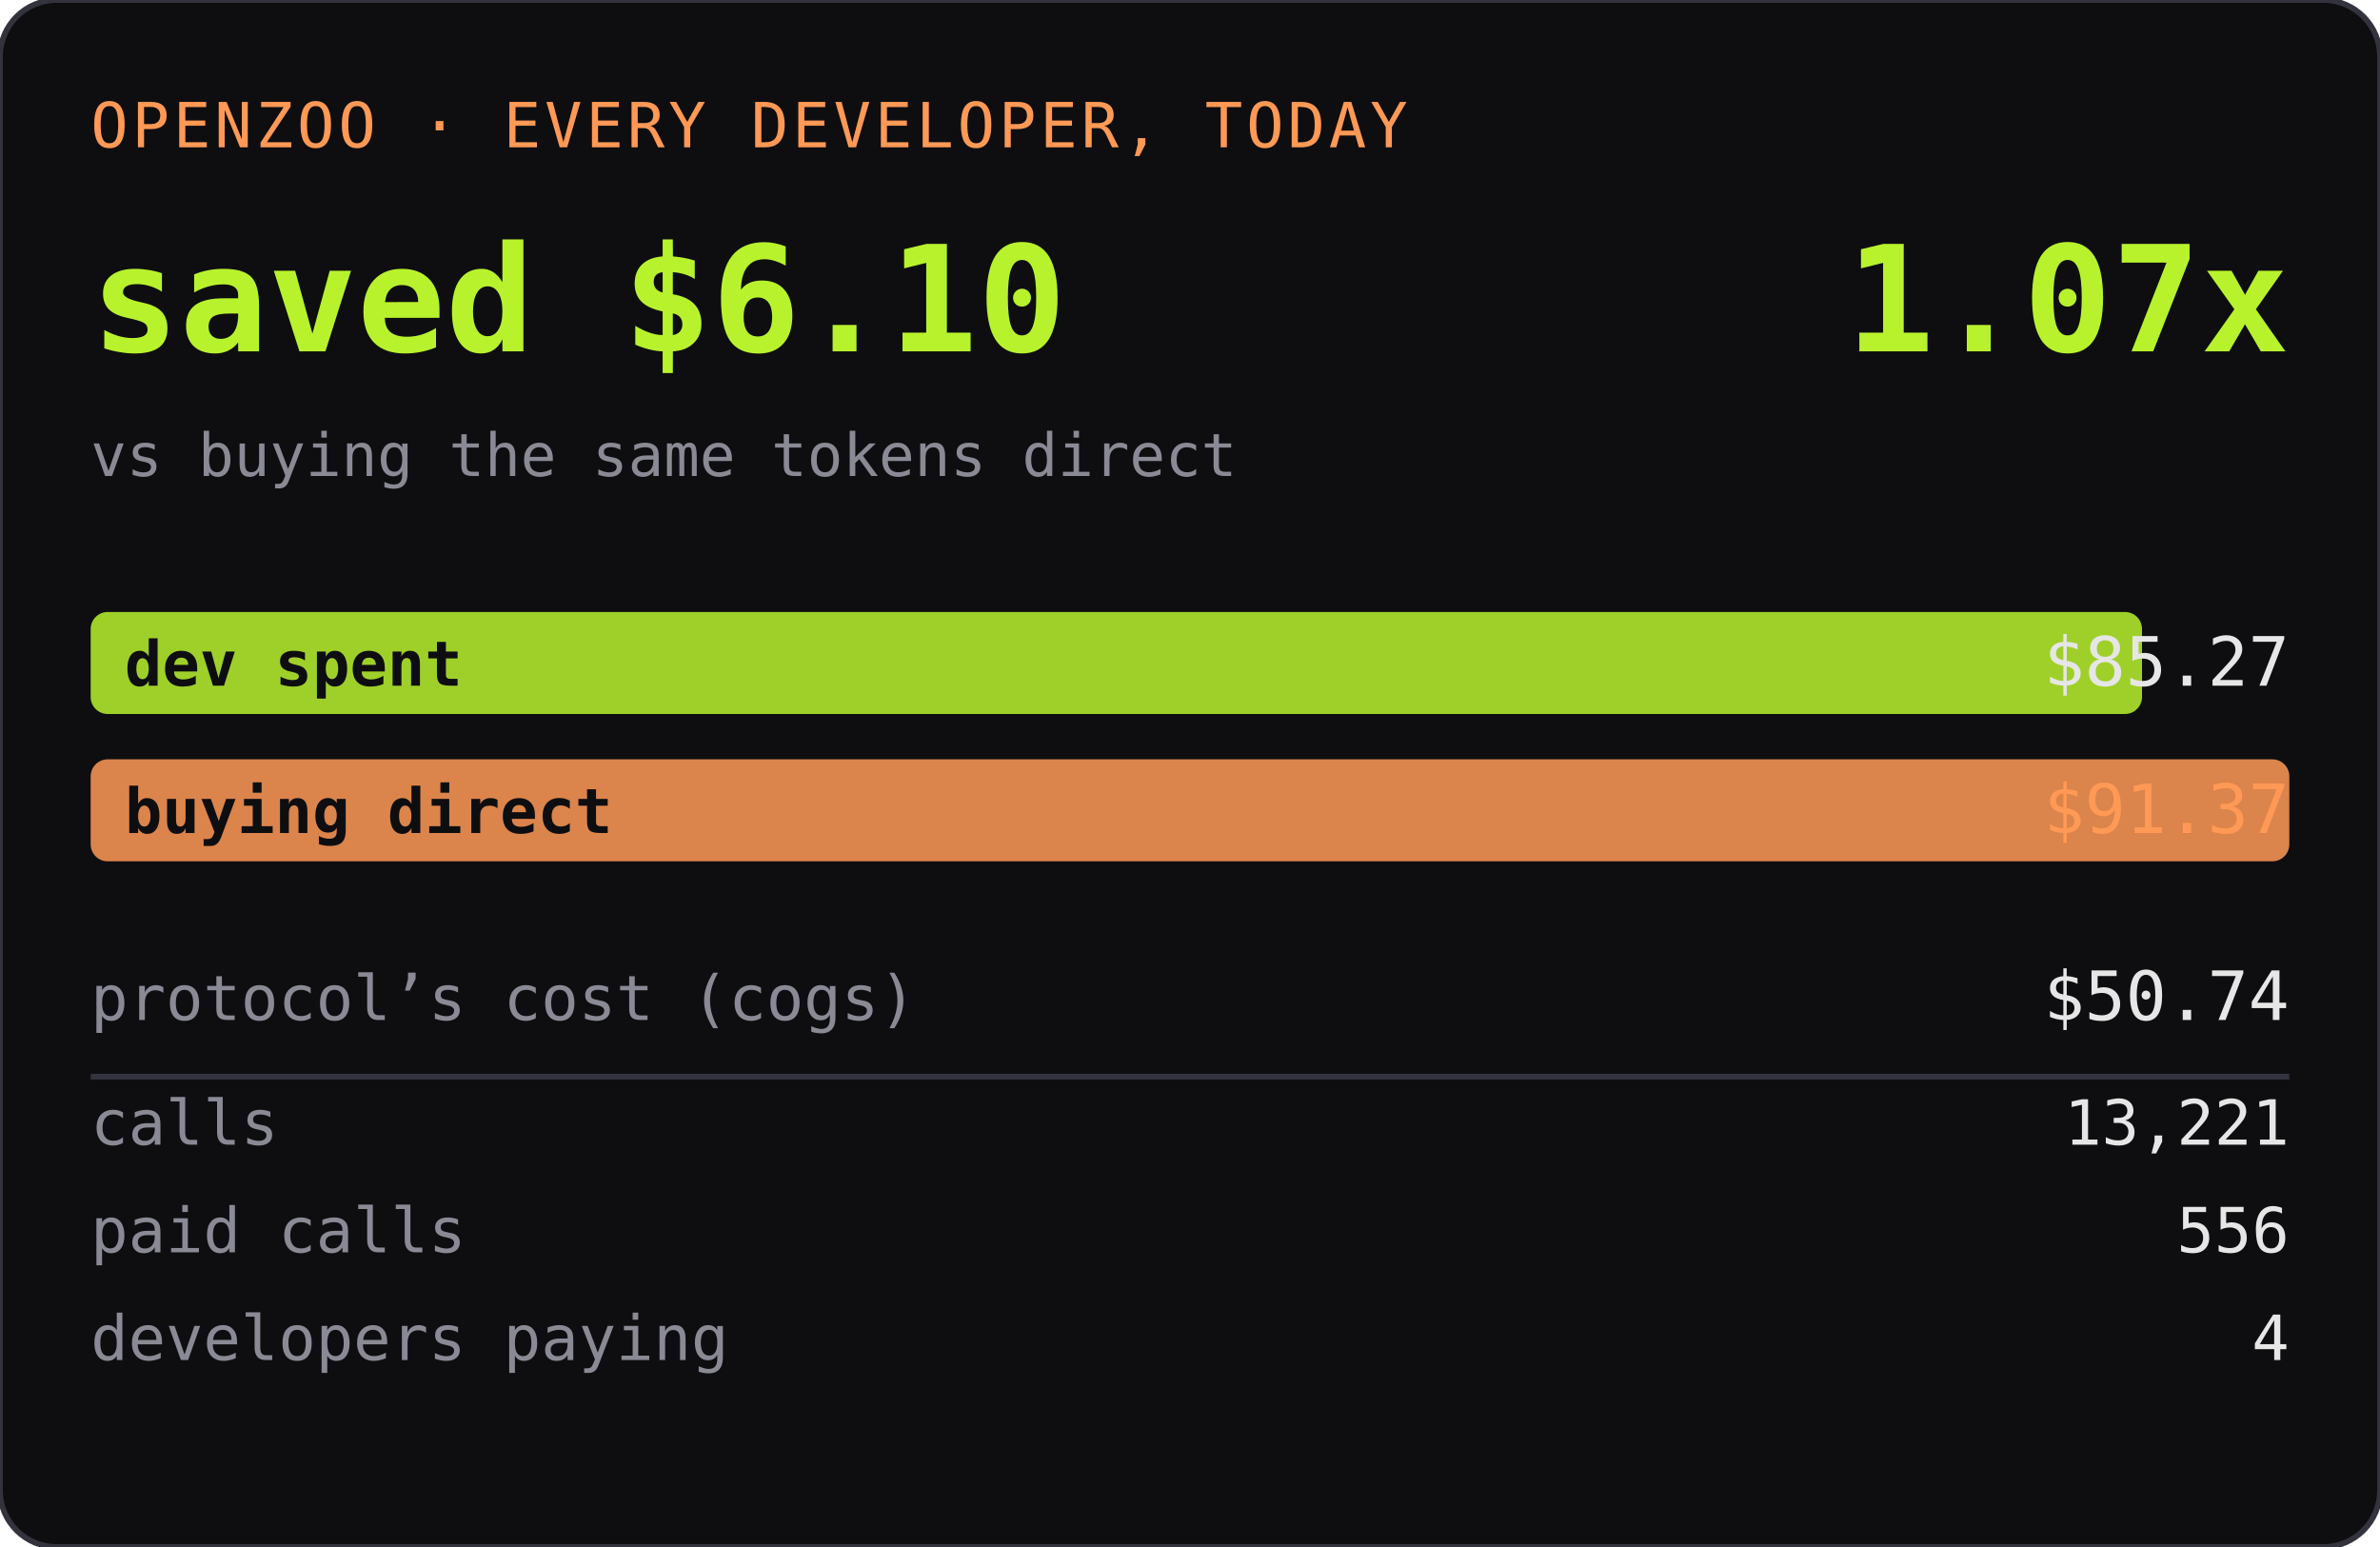
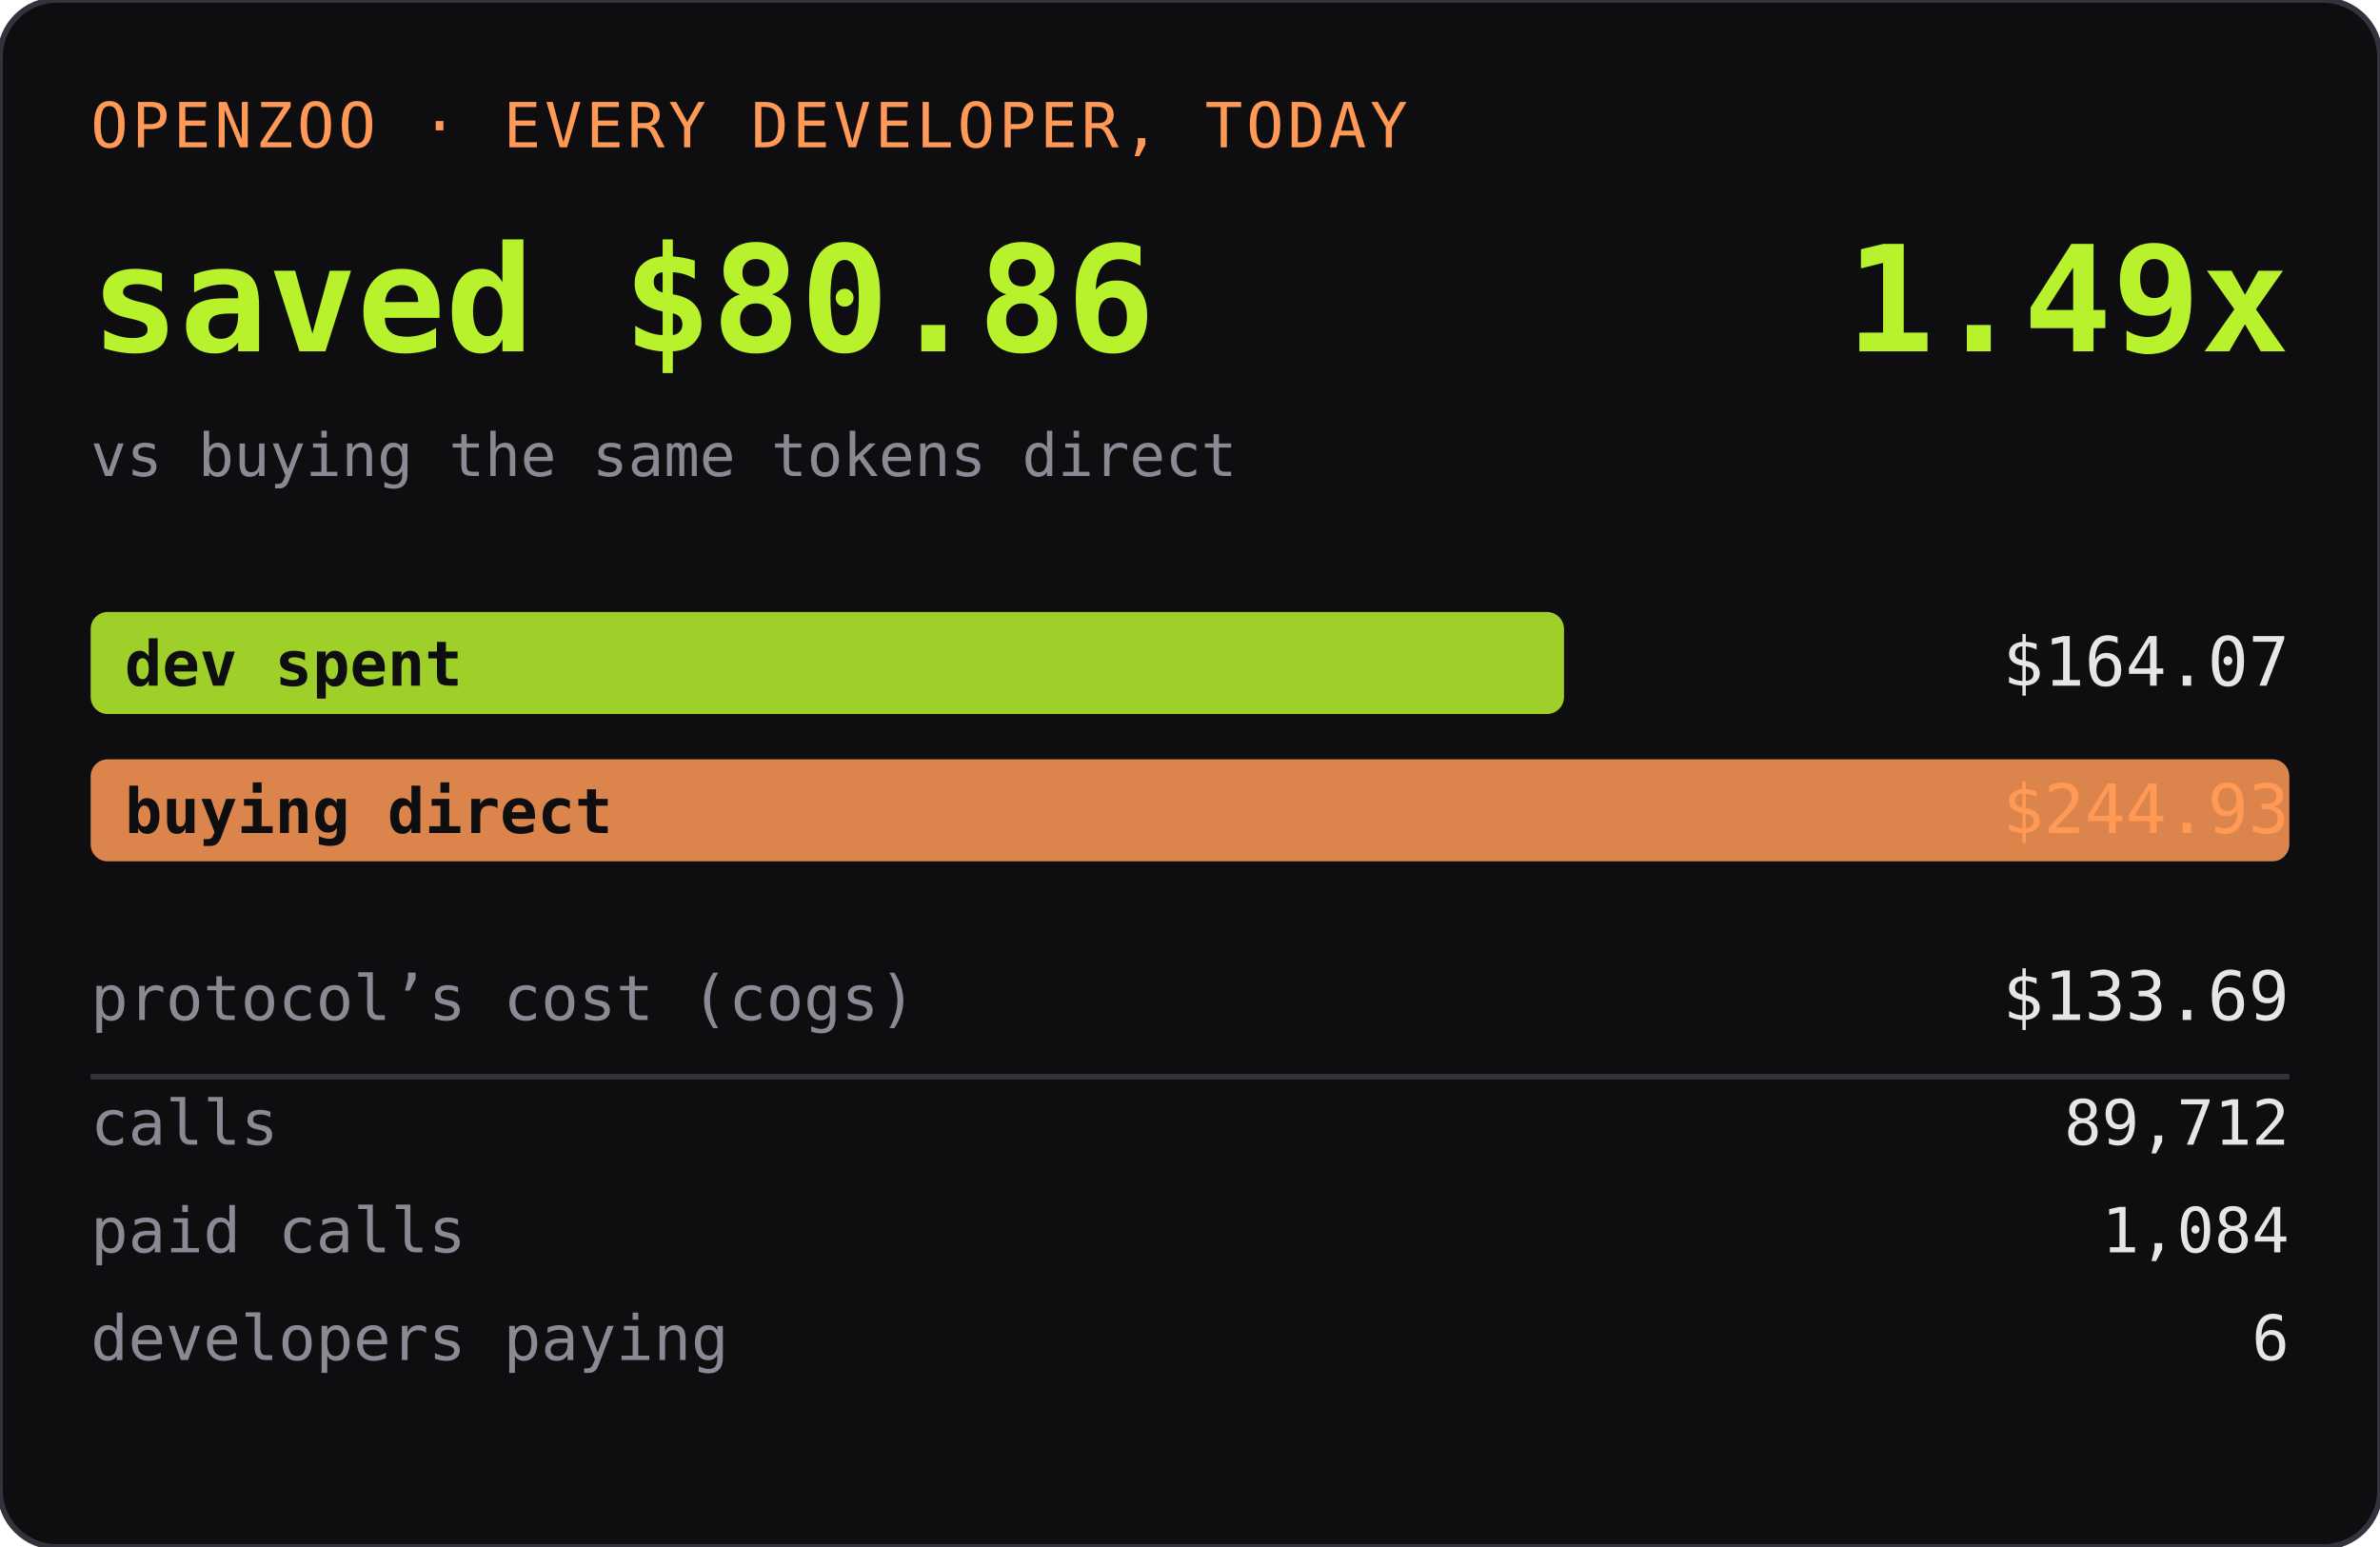
<svg xmlns="http://www.w3.org/2000/svg" width="420" height="273" role="img" aria-label="OPENZOO · EVERY DEVELOPER, TODAY">
  <rect width="420" height="273" rx="10" fill="#0e0e11" />
  <rect width="420" height="273" rx="10" fill="none" stroke="#33333d" />
  <text x="16" y="26" font-family="ui-monospace,SFMono-Regular,Menlo,monospace" font-size="11" fill="#ff9955" letter-spacing="0.06em">OPENZOO · EVERY DEVELOPER, TODAY</text>
-   <text x="16" y="62" font-family="ui-monospace,SFMono-Regular,Menlo,monospace" font-size="26" font-weight="600" fill="#b8f22d">saved $6.10</text>
-   <text x="404" y="62" text-anchor="end" font-family="ui-monospace,SFMono-Regular,Menlo,monospace" font-size="26" font-weight="600" fill="#b8f22d">1.07x</text>
+   <text x="16" y="62" font-family="ui-monospace,SFMono-Regular,Menlo,monospace" font-size="26" font-weight="600" fill="#b8f22d">saved $80.86</text>
+   <text x="404" y="62" text-anchor="end" font-family="ui-monospace,SFMono-Regular,Menlo,monospace" font-size="26" font-weight="600" fill="#b8f22d">1.49x</text>
  <text x="16" y="84" font-family="ui-monospace,SFMono-Regular,Menlo,monospace" font-size="10.5" fill="#8a8a95">vs buying the same tokens direct</text>
-   <rect x="16" y="108" width="362" height="18" rx="3" fill="#b8f22d" opacity="0.85" />
+   <rect x="16" y="108" width="260" height="18" rx="3" fill="#b8f22d" opacity="0.85" />
  <text x="22" y="121" font-family="ui-monospace,SFMono-Regular,Menlo,monospace" font-size="11" fill="#0e0e11" font-weight="600">dev spent</text>
-   <text x="404" y="121" text-anchor="end" font-family="ui-monospace,SFMono-Regular,Menlo,monospace" font-size="12" fill="#e6e6e6">$85.27</text>
+   <text x="404" y="121" text-anchor="end" font-family="ui-monospace,SFMono-Regular,Menlo,monospace" font-size="12" fill="#e6e6e6">$164.07</text>
  <rect x="16" y="134" width="388" height="18" rx="3" fill="#ff9955" opacity="0.85" />
  <text x="22" y="147" font-family="ui-monospace,SFMono-Regular,Menlo,monospace" font-size="11" fill="#0e0e11" font-weight="600">buying direct</text>
-   <text x="404" y="147" text-anchor="end" font-family="ui-monospace,SFMono-Regular,Menlo,monospace" font-size="12" fill="#ff9955">$91.37</text>
+   <text x="404" y="147" text-anchor="end" font-family="ui-monospace,SFMono-Regular,Menlo,monospace" font-size="12" fill="#ff9955">$244.93</text>
  <text x="16" y="180" font-family="ui-monospace,SFMono-Regular,Menlo,monospace" font-size="11" fill="#8a8a95">protocol’s cost (cogs)</text>
-   <text x="404" y="180" text-anchor="end" font-family="ui-monospace,SFMono-Regular,Menlo,monospace" font-size="12" fill="#e6e6e6">$50.74</text>
+   <text x="404" y="180" text-anchor="end" font-family="ui-monospace,SFMono-Regular,Menlo,monospace" font-size="12" fill="#e6e6e6">$133.69</text>
  <line x1="16" y1="190" x2="404" y2="190" stroke="#33333d" />
  <text x="16" y="202" font-family="ui-monospace,SFMono-Regular,Menlo,monospace" font-size="11" fill="#8a8a95">calls</text>
-   <text x="404" y="202" text-anchor="end" font-family="ui-monospace,SFMono-Regular,Menlo,monospace" font-size="11" fill="#e6e6e6">13,221</text>
+   <text x="404" y="202" text-anchor="end" font-family="ui-monospace,SFMono-Regular,Menlo,monospace" font-size="11" fill="#e6e6e6">89,712</text>
  <text x="16" y="221" font-family="ui-monospace,SFMono-Regular,Menlo,monospace" font-size="11" fill="#8a8a95">paid calls</text>
-   <text x="404" y="221" text-anchor="end" font-family="ui-monospace,SFMono-Regular,Menlo,monospace" font-size="11" fill="#e6e6e6">556</text>
+   <text x="404" y="221" text-anchor="end" font-family="ui-monospace,SFMono-Regular,Menlo,monospace" font-size="11" fill="#e6e6e6">1,084</text>
  <text x="16" y="240" font-family="ui-monospace,SFMono-Regular,Menlo,monospace" font-size="11" fill="#8a8a95">developers paying</text>
-   <text x="404" y="240" text-anchor="end" font-family="ui-monospace,SFMono-Regular,Menlo,monospace" font-size="11" fill="#e6e6e6">4</text>
+   <text x="404" y="240" text-anchor="end" font-family="ui-monospace,SFMono-Regular,Menlo,monospace" font-size="11" fill="#e6e6e6">6</text>
</svg>
